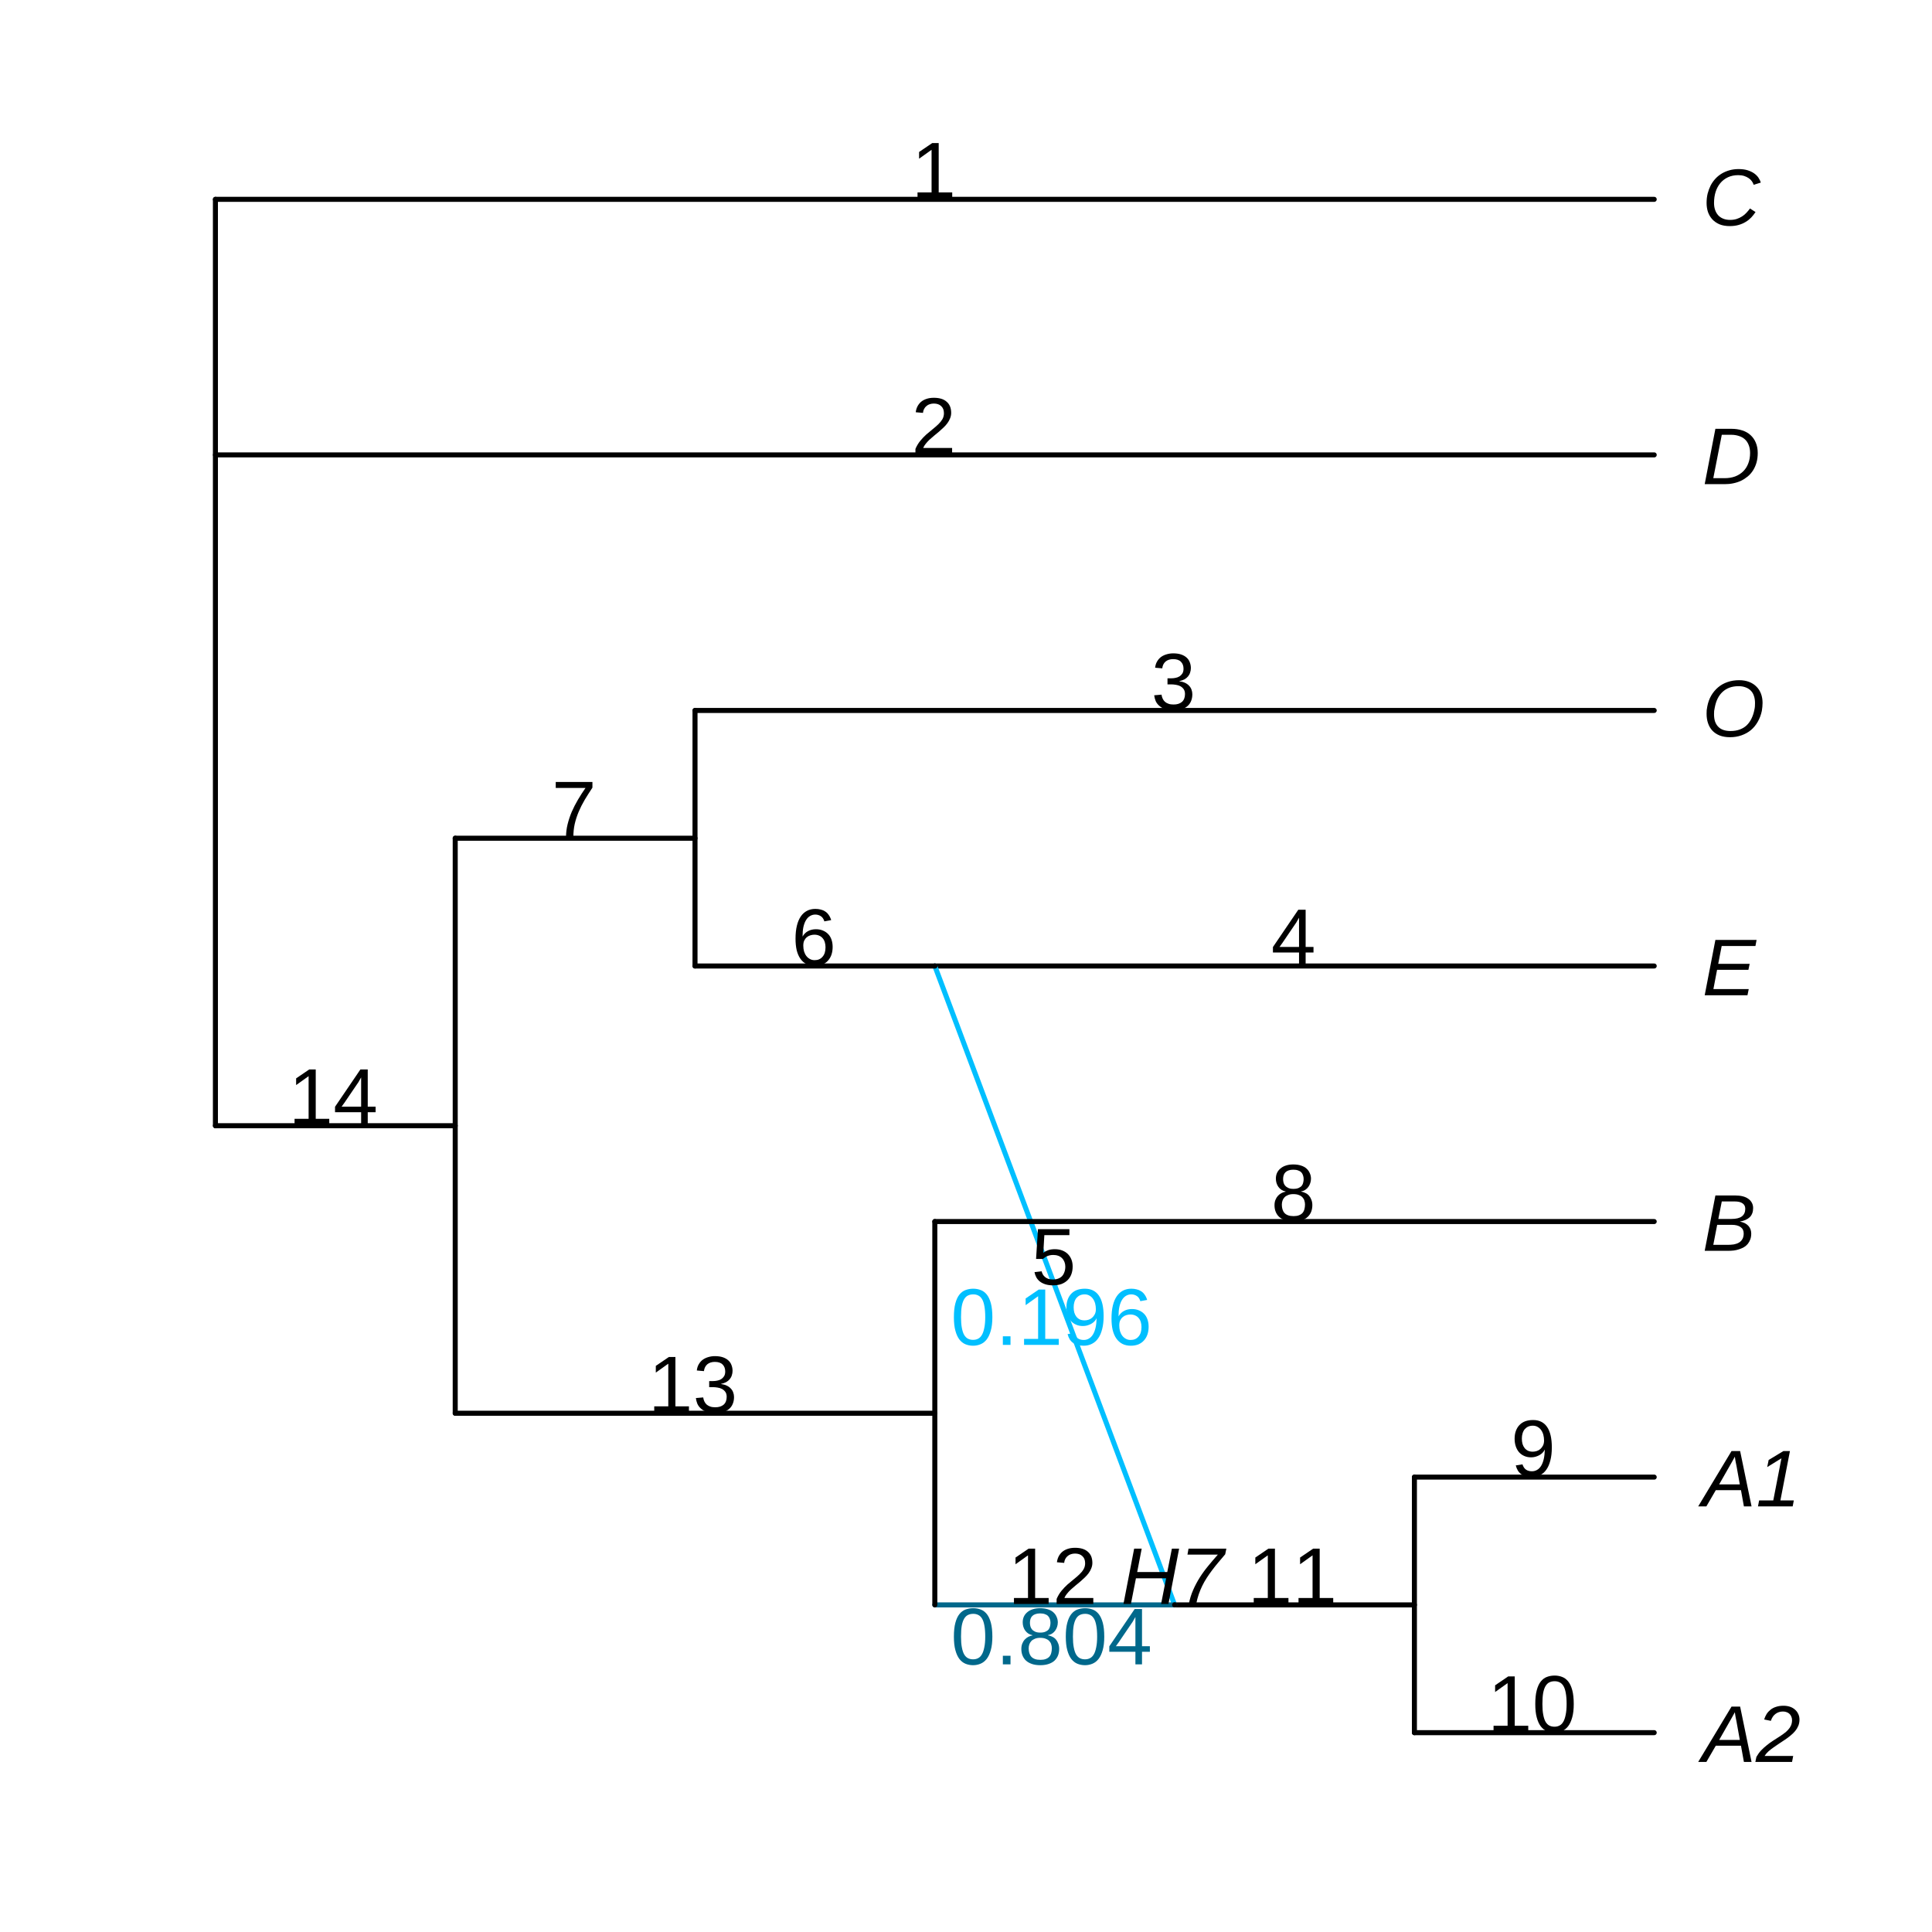
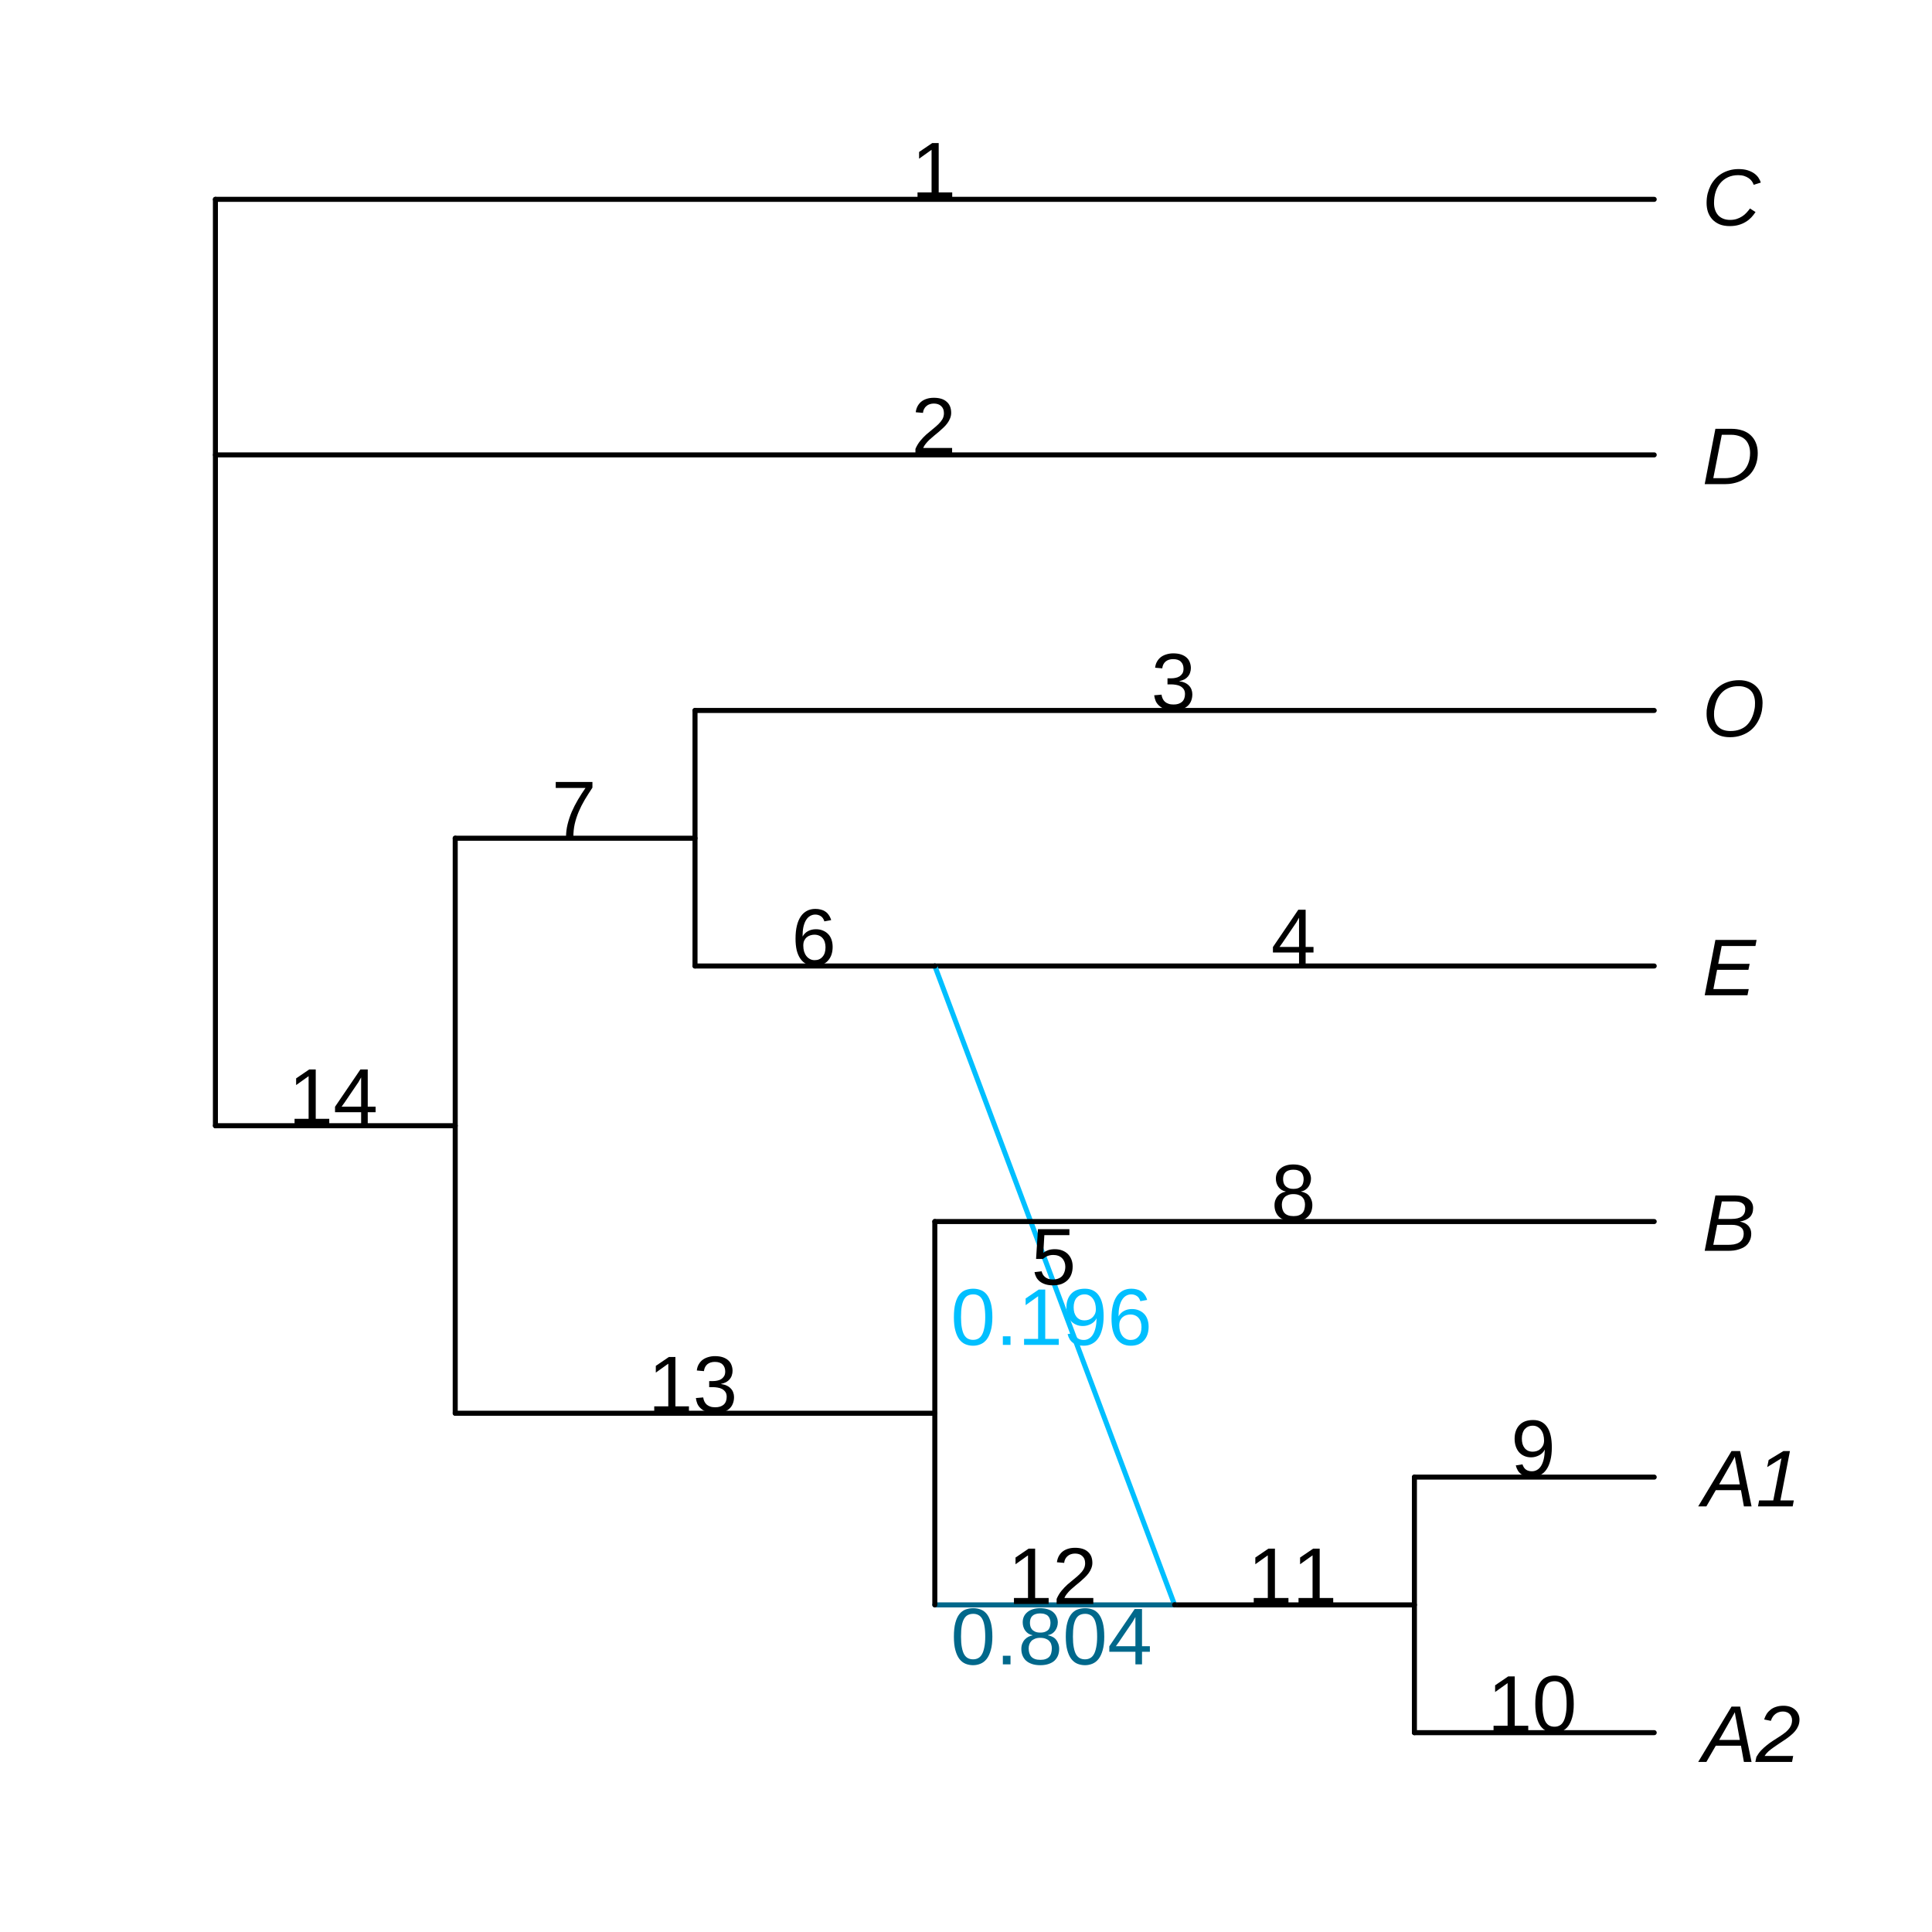
<svg xmlns="http://www.w3.org/2000/svg" xmlns:xlink="http://www.w3.org/1999/xlink" width="288pt" height="288pt" viewBox="0 0 288 288" version="1.1">
  <defs>
    <g>
      <symbol overflow="visible" id="glyph0-0">
        <path style="stroke:none;" d="M 0.406 0 L 0.406 -8 L 3.594 -8 L 3.594 0 Z M 0.797 -0.406 L 3.188 -0.406 L 3.188 -7.594 L 0.797 -7.594 Z M 0.797 -0.406 " />
      </symbol>
      <symbol overflow="visible" id="glyph0-1">
        <path style="stroke:none;" d="M 7.953 -1.969 C 7.766 -1.688 7.551 -1.414 7.312 -1.156 C 7.07 -0.906 6.797 -0.688 6.484 -0.5 C 6.18 -0.312 5.832 -0.16 5.438 -0.047 C 5.051 0.066 4.609 0.125 4.109 0.125 C 3.523 0.125 3.016 0.035 2.578 -0.141 C 2.148 -0.328 1.789 -0.578 1.5 -0.891 C 1.219 -1.203 1.004 -1.566 0.859 -1.984 C 0.723 -2.398 0.656 -2.848 0.656 -3.328 C 0.656 -3.816 0.707 -4.281 0.812 -4.719 C 0.926 -5.156 1.078 -5.562 1.266 -5.938 C 1.461 -6.312 1.703 -6.648 1.984 -6.953 C 2.266 -7.254 2.582 -7.508 2.938 -7.719 C 3.289 -7.926 3.676 -8.086 4.094 -8.203 C 4.508 -8.316 4.953 -8.375 5.422 -8.375 C 5.93 -8.375 6.375 -8.316 6.75 -8.203 C 7.125 -8.086 7.445 -7.938 7.719 -7.75 C 7.988 -7.562 8.207 -7.348 8.375 -7.109 C 8.539 -6.867 8.66 -6.617 8.734 -6.359 L 7.672 -6.031 C 7.617 -6.219 7.531 -6.395 7.406 -6.562 C 7.281 -6.738 7.125 -6.891 6.938 -7.016 C 6.75 -7.148 6.523 -7.258 6.266 -7.344 C 6.004 -7.426 5.707 -7.469 5.375 -7.469 C 4.801 -7.469 4.289 -7.363 3.844 -7.156 C 3.395 -6.945 3.016 -6.656 2.703 -6.281 C 2.398 -5.914 2.164 -5.477 2 -4.969 C 1.844 -4.469 1.766 -3.914 1.766 -3.312 C 1.766 -2.945 1.816 -2.609 1.922 -2.297 C 2.023 -1.992 2.176 -1.727 2.375 -1.5 C 2.57 -1.281 2.82 -1.109 3.125 -0.984 C 3.426 -0.859 3.773 -0.797 4.172 -0.797 C 4.523 -0.797 4.848 -0.844 5.141 -0.938 C 5.43 -1.031 5.695 -1.156 5.938 -1.312 C 6.188 -1.469 6.406 -1.648 6.594 -1.859 C 6.789 -2.066 6.969 -2.281 7.125 -2.5 Z M 7.953 -1.969 " />
      </symbol>
      <symbol overflow="visible" id="glyph0-2">
        <path style="stroke:none;" d="M 4.359 -8.25 C 4.941 -8.25 5.473 -8.172 5.953 -8.016 C 6.43 -7.867 6.844 -7.641 7.188 -7.328 C 7.531 -7.023 7.797 -6.648 7.984 -6.203 C 8.18 -5.754 8.281 -5.234 8.281 -4.641 C 8.281 -4.117 8.219 -3.641 8.094 -3.203 C 7.969 -2.773 7.797 -2.391 7.578 -2.047 C 7.359 -1.703 7.094 -1.398 6.781 -1.141 C 6.477 -0.891 6.145 -0.676 5.781 -0.5 C 5.414 -0.332 5.031 -0.207 4.625 -0.125 C 4.219 -0.039 3.801 0 3.375 0 L 0.375 0 L 1.969 -8.25 Z M 1.656 -0.891 L 3.328 -0.891 C 3.898 -0.891 4.422 -0.973 4.891 -1.141 C 5.359 -1.316 5.758 -1.566 6.094 -1.891 C 6.426 -2.211 6.68 -2.602 6.859 -3.062 C 7.047 -3.531 7.141 -4.055 7.141 -4.641 C 7.141 -5.109 7.066 -5.516 6.922 -5.859 C 6.785 -6.203 6.594 -6.484 6.344 -6.703 C 6.094 -6.922 5.797 -7.082 5.453 -7.188 C 5.109 -7.301 4.738 -7.359 4.344 -7.359 L 2.922 -7.359 Z M 1.656 -0.891 " />
      </symbol>
      <symbol overflow="visible" id="glyph0-3">
        <path style="stroke:none;" d="M 5.5 -8.375 C 6.062 -8.375 6.555 -8.289 6.984 -8.125 C 7.422 -7.957 7.785 -7.723 8.078 -7.422 C 8.379 -7.129 8.609 -6.773 8.766 -6.359 C 8.922 -5.941 9 -5.484 9 -4.984 C 9 -4.797 8.988 -4.598 8.969 -4.391 C 8.945 -4.18 8.922 -3.984 8.891 -3.797 C 8.766 -3.203 8.562 -2.66 8.281 -2.172 C 8.008 -1.691 7.672 -1.281 7.266 -0.938 C 6.859 -0.602 6.391 -0.344 5.859 -0.156 C 5.336 0.031 4.77 0.125 4.156 0.125 C 3.57 0.125 3.062 0.039 2.625 -0.125 C 2.188 -0.301 1.82 -0.539 1.531 -0.844 C 1.238 -1.156 1.02 -1.523 0.875 -1.953 C 0.727 -2.379 0.656 -2.848 0.656 -3.359 C 0.656 -3.535 0.66 -3.719 0.672 -3.906 C 0.691 -4.094 0.723 -4.285 0.766 -4.484 C 0.879 -5.066 1.07 -5.598 1.344 -6.078 C 1.625 -6.555 1.969 -6.969 2.375 -7.312 C 2.781 -7.656 3.242 -7.914 3.766 -8.094 C 4.297 -8.281 4.875 -8.375 5.5 -8.375 Z M 5.438 -7.484 C 4.926 -7.484 4.473 -7.41 4.078 -7.266 C 3.68 -7.117 3.332 -6.906 3.031 -6.625 C 2.738 -6.352 2.492 -6.02 2.297 -5.625 C 2.109 -5.238 1.969 -4.797 1.875 -4.297 C 1.832 -4.117 1.801 -3.945 1.781 -3.781 C 1.77 -3.613 1.766 -3.453 1.766 -3.297 C 1.766 -2.879 1.816 -2.516 1.922 -2.203 C 2.035 -1.891 2.195 -1.629 2.406 -1.422 C 2.613 -1.211 2.867 -1.055 3.172 -0.953 C 3.484 -0.848 3.828 -0.797 4.203 -0.797 C 4.723 -0.797 5.18 -0.867 5.578 -1.016 C 5.984 -1.16 6.332 -1.367 6.625 -1.641 C 6.914 -1.922 7.156 -2.254 7.344 -2.641 C 7.539 -3.035 7.688 -3.477 7.781 -3.969 C 7.82 -4.133 7.848 -4.301 7.859 -4.469 C 7.867 -4.645 7.875 -4.812 7.875 -4.969 C 7.875 -5.383 7.816 -5.75 7.703 -6.062 C 7.598 -6.375 7.438 -6.633 7.219 -6.844 C 7.008 -7.051 6.754 -7.207 6.453 -7.312 C 6.148 -7.426 5.812 -7.484 5.438 -7.484 Z M 5.438 -7.484 " />
      </symbol>
      <symbol overflow="visible" id="glyph0-4">
        <path style="stroke:none;" d="M 0.375 0 L 1.969 -8.25 L 8.109 -8.25 L 7.938 -7.344 L 2.906 -7.344 L 2.391 -4.688 L 7.078 -4.688 L 6.891 -3.797 L 2.219 -3.797 L 1.672 -0.922 L 6.938 -0.922 L 6.75 0 Z M 0.375 0 " />
      </symbol>
      <symbol overflow="visible" id="glyph0-5">
        <path style="stroke:none;" d="M 1.969 -8.25 L 4.953 -8.25 C 5.359 -8.25 5.723 -8.207 6.047 -8.125 C 6.379 -8.039 6.656 -7.914 6.875 -7.75 C 7.102 -7.594 7.281 -7.395 7.406 -7.156 C 7.531 -6.926 7.594 -6.664 7.594 -6.375 C 7.594 -5.801 7.426 -5.348 7.094 -5.016 C 6.758 -4.691 6.266 -4.473 5.609 -4.359 C 5.891 -4.305 6.133 -4.227 6.344 -4.125 C 6.551 -4.02 6.727 -3.891 6.875 -3.734 C 7.02 -3.578 7.129 -3.398 7.203 -3.203 C 7.273 -3.004 7.312 -2.797 7.312 -2.578 C 7.312 -2.254 7.266 -1.961 7.172 -1.703 C 7.078 -1.453 6.953 -1.227 6.797 -1.031 C 6.641 -0.844 6.453 -0.68 6.234 -0.547 C 6.016 -0.422 5.773 -0.316 5.516 -0.234 C 5.266 -0.148 5 -0.086 4.719 -0.047 C 4.438 -0.016 4.148 0 3.859 0 L 0.375 0 Z M 2.406 -4.75 L 4.344 -4.75 C 5.051 -4.75 5.57 -4.875 5.906 -5.125 C 6.25 -5.383 6.422 -5.766 6.422 -6.266 C 6.422 -6.629 6.285 -6.898 6.016 -7.078 C 5.754 -7.266 5.367 -7.359 4.859 -7.359 L 2.922 -7.359 Z M 1.656 -0.891 L 3.812 -0.891 C 4.113 -0.891 4.41 -0.91 4.703 -0.953 C 4.992 -1.004 5.25 -1.094 5.469 -1.219 C 5.688 -1.344 5.859 -1.516 5.984 -1.734 C 6.117 -1.953 6.188 -2.238 6.188 -2.594 C 6.188 -3.008 6.031 -3.328 5.719 -3.547 C 5.406 -3.766 4.961 -3.875 4.391 -3.875 L 2.234 -3.875 Z M 1.656 -0.891 " />
      </symbol>
      <symbol overflow="visible" id="glyph0-6">
        <path style="stroke:none;" d="M 6.219 0 L 5.781 -2.422 L 2.031 -2.422 L 0.625 0 L -0.594 0 L 4.375 -8.25 L 5.656 -8.25 L 7.359 0 Z M 5.109 -6.062 C 5.078 -6.219 5.047 -6.367 5.016 -6.516 C 4.984 -6.672 4.957 -6.812 4.938 -6.938 C 4.914 -7.07 4.898 -7.18 4.891 -7.266 C 4.879 -7.348 4.867 -7.395 4.859 -7.406 C 4.859 -7.395 4.832 -7.344 4.781 -7.25 C 4.738 -7.164 4.68 -7.062 4.609 -6.938 C 4.535 -6.812 4.457 -6.672 4.375 -6.516 C 4.289 -6.359 4.203 -6.203 4.109 -6.047 L 2.531 -3.281 L 5.609 -3.281 Z M 5.109 -6.062 " />
      </symbol>
      <symbol overflow="visible" id="glyph0-7">
        <path style="stroke:none;" d="M 0.312 0 L 0.484 -0.891 L 2.594 -0.891 L 3.812 -7.172 L 1.688 -5.859 L 1.906 -6.922 L 4.109 -8.25 L 5.078 -8.25 L 3.656 -0.891 L 5.656 -0.891 L 5.484 0 Z M 0.312 0 " />
      </symbol>
      <symbol overflow="visible" id="glyph0-8">
        <path style="stroke:none;" d="M -0.078 0 L 0.078 -0.75 C 0.285 -1.113 0.52 -1.438 0.781 -1.719 C 1.051 -2 1.332 -2.254 1.625 -2.484 C 1.914 -2.723 2.207 -2.938 2.5 -3.125 C 2.801 -3.32 3.094 -3.508 3.375 -3.688 C 3.656 -3.863 3.914 -4.039 4.156 -4.219 C 4.406 -4.395 4.617 -4.582 4.797 -4.781 C 4.984 -4.977 5.129 -5.191 5.234 -5.422 C 5.336 -5.66 5.391 -5.93 5.391 -6.234 C 5.391 -6.43 5.352 -6.609 5.281 -6.766 C 5.219 -6.922 5.125 -7.055 5 -7.172 C 4.883 -7.285 4.742 -7.367 4.578 -7.422 C 4.422 -7.484 4.238 -7.516 4.031 -7.516 C 3.613 -7.516 3.242 -7.395 2.922 -7.156 C 2.609 -6.926 2.379 -6.582 2.234 -6.125 L 1.234 -6.328 C 1.328 -6.629 1.453 -6.906 1.609 -7.156 C 1.773 -7.406 1.973 -7.617 2.203 -7.797 C 2.441 -7.984 2.719 -8.125 3.031 -8.219 C 3.344 -8.32 3.703 -8.375 4.109 -8.375 C 4.453 -8.375 4.77 -8.328 5.062 -8.234 C 5.352 -8.141 5.602 -8 5.812 -7.812 C 6.031 -7.633 6.195 -7.414 6.312 -7.156 C 6.438 -6.906 6.5 -6.625 6.5 -6.312 C 6.5 -5.977 6.441 -5.672 6.328 -5.391 C 6.211 -5.109 6.055 -4.848 5.859 -4.609 C 5.66 -4.367 5.43 -4.145 5.172 -3.938 C 4.922 -3.727 4.648 -3.523 4.359 -3.328 C 4.078 -3.129 3.785 -2.938 3.484 -2.75 C 3.191 -2.562 2.91 -2.367 2.641 -2.172 C 2.367 -1.984 2.113 -1.785 1.875 -1.578 C 1.645 -1.367 1.453 -1.141 1.297 -0.891 L 5.562 -0.891 L 5.391 0 Z M -0.078 0 " />
-       </symbol>
-       <symbol overflow="visible" id="glyph0-9">
-         <path style="stroke:none;" d="M 5.984 0 L 6.734 -3.828 L 2.234 -3.828 L 1.484 0 L 0.375 0 L 1.969 -8.25 L 3.094 -8.25 L 2.422 -4.766 L 6.906 -4.766 L 7.594 -8.25 L 8.672 -8.25 L 7.078 0 Z M 5.984 0 " />
-       </symbol>
-       <symbol overflow="visible" id="glyph0-10">
-         <path style="stroke:none;" d="M 6.875 -7.406 C 6.52 -6.977 6.176 -6.57 5.844 -6.188 C 5.52 -5.801 5.211 -5.414 4.922 -5.031 C 4.641 -4.656 4.375 -4.273 4.125 -3.891 C 3.875 -3.504 3.648 -3.109 3.453 -2.703 C 3.254 -2.297 3.078 -1.867 2.922 -1.422 C 2.773 -0.973 2.648 -0.5 2.547 0 L 1.453 0 C 1.598 -0.75 1.812 -1.441 2.094 -2.078 C 2.375 -2.723 2.703 -3.344 3.078 -3.938 C 3.453 -4.531 3.867 -5.102 4.328 -5.656 C 4.785 -6.219 5.27 -6.785 5.781 -7.359 L 1.25 -7.359 L 1.406 -8.25 L 7.047 -8.25 Z M 6.875 -7.406 " />
      </symbol>
      <symbol overflow="visible" id="glyph1-0">
        <path style="stroke:none;" d="M 0.406 0 L 0.406 -8 L 3.594 -8 L 3.594 0 Z M 0.797 -0.406 L 3.188 -0.406 L 3.188 -7.594 L 0.797 -7.594 Z M 0.797 -0.406 " />
      </symbol>
      <symbol overflow="visible" id="glyph1-1">
        <path style="stroke:none;" d="M 6.203 -4.125 C 6.203 -3.332 6.125 -2.664 5.969 -2.125 C 5.82 -1.582 5.617 -1.145 5.359 -0.812 C 5.098 -0.477 4.789 -0.238 4.438 -0.094 C 4.094 0.051 3.723 0.125 3.328 0.125 C 2.922 0.125 2.539 0.051 2.188 -0.094 C 1.844 -0.238 1.539 -0.477 1.281 -0.812 C 1.031 -1.145 0.832 -1.582 0.688 -2.125 C 0.539 -2.664 0.469 -3.332 0.469 -4.125 C 0.469 -4.957 0.539 -5.645 0.688 -6.188 C 0.832 -6.738 1.035 -7.176 1.297 -7.5 C 1.555 -7.82 1.859 -8.047 2.203 -8.172 C 2.555 -8.305 2.941 -8.375 3.359 -8.375 C 3.754 -8.375 4.125 -8.305 4.469 -8.172 C 4.812 -8.047 5.113 -7.82 5.375 -7.5 C 5.633 -7.176 5.836 -6.738 5.984 -6.188 C 6.129 -5.645 6.203 -4.957 6.203 -4.125 Z M 5.141 -4.125 C 5.141 -4.781 5.098 -5.328 5.016 -5.766 C 4.941 -6.203 4.828 -6.551 4.672 -6.812 C 4.516 -7.07 4.328 -7.254 4.109 -7.359 C 3.891 -7.473 3.641 -7.531 3.359 -7.531 C 3.055 -7.531 2.789 -7.473 2.562 -7.359 C 2.344 -7.254 2.156 -7.07 2 -6.812 C 1.844 -6.551 1.723 -6.203 1.641 -5.766 C 1.566 -5.328 1.531 -4.781 1.531 -4.125 C 1.531 -3.5 1.57 -2.969 1.656 -2.531 C 1.738 -2.094 1.852 -1.742 2 -1.484 C 2.156 -1.223 2.344 -1.035 2.562 -0.922 C 2.789 -0.805 3.047 -0.75 3.328 -0.75 C 3.609 -0.75 3.859 -0.805 4.078 -0.922 C 4.305 -1.035 4.492 -1.223 4.641 -1.484 C 4.797 -1.742 4.914 -2.094 5 -2.531 C 5.094 -2.969 5.141 -3.5 5.141 -4.125 Z M 5.141 -4.125 " />
      </symbol>
      <symbol overflow="visible" id="glyph1-2">
        <path style="stroke:none;" d="M 1.094 0 L 1.094 -1.281 L 2.234 -1.281 L 2.234 0 Z M 1.094 0 " />
      </symbol>
      <symbol overflow="visible" id="glyph1-3">
        <path style="stroke:none;" d="M 0.922 0 L 0.922 -0.891 L 3.016 -0.891 L 3.016 -7.25 L 1.156 -5.922 L 1.156 -6.922 L 3.109 -8.25 L 4.078 -8.25 L 4.078 -0.891 L 6.094 -0.891 L 6.094 0 Z M 0.922 0 " />
      </symbol>
      <symbol overflow="visible" id="glyph1-4">
        <path style="stroke:none;" d="M 6.109 -4.297 C 6.109 -3.555 6.035 -2.91 5.891 -2.359 C 5.754 -1.805 5.555 -1.348 5.297 -0.984 C 5.047 -0.617 4.734 -0.344 4.359 -0.156 C 3.992 0.031 3.582 0.125 3.125 0.125 C 2.801 0.125 2.508 0.086 2.25 0.016 C 2 -0.047 1.773 -0.145 1.578 -0.281 C 1.379 -0.414 1.207 -0.594 1.062 -0.812 C 0.926 -1.031 0.816 -1.297 0.734 -1.609 L 1.734 -1.766 C 1.848 -1.41 2.02 -1.148 2.25 -0.984 C 2.488 -0.816 2.785 -0.734 3.141 -0.734 C 3.422 -0.734 3.676 -0.801 3.906 -0.938 C 4.145 -1.07 4.348 -1.273 4.516 -1.547 C 4.68 -1.816 4.812 -2.156 4.906 -2.562 C 5 -2.969 5.051 -3.441 5.062 -3.984 C 4.977 -3.797 4.863 -3.629 4.719 -3.484 C 4.582 -3.348 4.422 -3.227 4.234 -3.125 C 4.055 -3.031 3.859 -2.953 3.641 -2.891 C 3.43 -2.836 3.223 -2.812 3.016 -2.812 C 2.641 -2.812 2.301 -2.879 2 -3.016 C 1.695 -3.148 1.438 -3.336 1.219 -3.578 C 1.008 -3.828 0.848 -4.117 0.734 -4.453 C 0.617 -4.797 0.562 -5.18 0.562 -5.609 C 0.562 -6.023 0.625 -6.406 0.75 -6.75 C 0.875 -7.094 1.051 -7.383 1.281 -7.625 C 1.52 -7.875 1.805 -8.062 2.141 -8.188 C 2.484 -8.312 2.875 -8.375 3.312 -8.375 C 4.227 -8.375 4.922 -8.035 5.391 -7.359 C 5.867 -6.68 6.109 -5.66 6.109 -4.297 Z M 4.953 -5.312 C 4.953 -5.613 4.914 -5.898 4.844 -6.172 C 4.77 -6.441 4.66 -6.676 4.516 -6.875 C 4.379 -7.07 4.207 -7.227 4 -7.344 C 3.789 -7.469 3.551 -7.531 3.281 -7.531 C 3.02 -7.531 2.785 -7.484 2.578 -7.391 C 2.379 -7.297 2.207 -7.164 2.062 -7 C 1.926 -6.832 1.82 -6.629 1.75 -6.391 C 1.676 -6.16 1.641 -5.898 1.641 -5.609 C 1.641 -5.328 1.672 -5.066 1.734 -4.828 C 1.805 -4.586 1.91 -4.379 2.047 -4.203 C 2.18 -4.035 2.348 -3.898 2.547 -3.797 C 2.754 -3.703 2.992 -3.656 3.266 -3.656 C 3.461 -3.656 3.66 -3.688 3.859 -3.75 C 4.055 -3.812 4.234 -3.91 4.391 -4.047 C 4.555 -4.191 4.691 -4.367 4.797 -4.578 C 4.898 -4.785 4.953 -5.031 4.953 -5.312 Z M 4.953 -5.312 " />
      </symbol>
      <symbol overflow="visible" id="glyph1-5">
        <path style="stroke:none;" d="M 6.141 -2.703 C 6.141 -2.285 6.082 -1.906 5.969 -1.562 C 5.852 -1.219 5.68 -0.922 5.453 -0.672 C 5.234 -0.422 4.957 -0.223 4.625 -0.078 C 4.289 0.055 3.91 0.125 3.484 0.125 C 3.004 0.125 2.582 0.031 2.219 -0.156 C 1.863 -0.344 1.566 -0.609 1.328 -0.953 C 1.086 -1.297 0.906 -1.719 0.781 -2.219 C 0.664 -2.727 0.609 -3.301 0.609 -3.938 C 0.609 -4.676 0.676 -5.32 0.812 -5.875 C 0.945 -6.426 1.141 -6.883 1.391 -7.25 C 1.648 -7.625 1.961 -7.906 2.328 -8.094 C 2.691 -8.281 3.102 -8.375 3.562 -8.375 C 3.844 -8.375 4.102 -8.344 4.344 -8.281 C 4.594 -8.227 4.816 -8.133 5.016 -8 C 5.223 -7.875 5.398 -7.703 5.547 -7.484 C 5.703 -7.273 5.828 -7.016 5.922 -6.703 L 4.906 -6.516 C 4.801 -6.867 4.629 -7.125 4.391 -7.281 C 4.148 -7.445 3.867 -7.531 3.547 -7.531 C 3.266 -7.531 3.004 -7.457 2.766 -7.312 C 2.535 -7.176 2.336 -6.973 2.172 -6.703 C 2.004 -6.43 1.875 -6.086 1.781 -5.672 C 1.695 -5.266 1.656 -4.789 1.656 -4.25 C 1.852 -4.602 2.125 -4.875 2.469 -5.062 C 2.812 -5.25 3.207 -5.344 3.656 -5.344 C 4.031 -5.344 4.367 -5.281 4.672 -5.156 C 4.984 -5.031 5.25 -4.852 5.469 -4.625 C 5.688 -4.406 5.852 -4.129 5.969 -3.797 C 6.082 -3.473 6.141 -3.109 6.141 -2.703 Z M 5.078 -2.656 C 5.078 -2.938 5.039 -3.191 4.969 -3.422 C 4.895 -3.66 4.785 -3.859 4.641 -4.016 C 4.504 -4.18 4.332 -4.305 4.125 -4.391 C 3.926 -4.484 3.688 -4.531 3.406 -4.531 C 3.219 -4.531 3.023 -4.5 2.828 -4.438 C 2.629 -4.383 2.453 -4.289 2.297 -4.156 C 2.141 -4.031 2.008 -3.863 1.906 -3.656 C 1.812 -3.457 1.766 -3.207 1.766 -2.906 C 1.766 -2.602 1.801 -2.316 1.875 -2.047 C 1.957 -1.785 2.07 -1.555 2.219 -1.359 C 2.363 -1.172 2.539 -1.02 2.75 -0.906 C 2.957 -0.789 3.191 -0.734 3.453 -0.734 C 3.703 -0.734 3.926 -0.773 4.125 -0.859 C 4.332 -0.953 4.504 -1.082 4.641 -1.25 C 4.785 -1.414 4.895 -1.613 4.969 -1.844 C 5.039 -2.082 5.078 -2.352 5.078 -2.656 Z M 5.078 -2.656 " />
      </symbol>
      <symbol overflow="visible" id="glyph1-6">
        <path style="stroke:none;" d="M 6.156 -2.297 C 6.156 -1.953 6.098 -1.629 5.984 -1.328 C 5.867 -1.035 5.695 -0.781 5.469 -0.562 C 5.25 -0.352 4.957 -0.188 4.594 -0.062 C 4.238 0.062 3.82 0.125 3.344 0.125 C 2.852 0.125 2.43 0.062 2.078 -0.062 C 1.723 -0.188 1.43 -0.352 1.203 -0.562 C 0.973 -0.781 0.801 -1.035 0.688 -1.328 C 0.57 -1.617 0.516 -1.941 0.516 -2.297 C 0.516 -2.598 0.562 -2.863 0.656 -3.094 C 0.75 -3.332 0.875 -3.535 1.031 -3.703 C 1.188 -3.867 1.363 -4.004 1.562 -4.109 C 1.758 -4.211 1.961 -4.281 2.172 -4.312 L 2.172 -4.344 C 1.941 -4.395 1.734 -4.477 1.547 -4.594 C 1.367 -4.719 1.219 -4.863 1.094 -5.031 C 0.969 -5.207 0.875 -5.398 0.812 -5.609 C 0.75 -5.816 0.719 -6.035 0.719 -6.266 C 0.719 -6.555 0.77 -6.828 0.875 -7.078 C 0.988 -7.336 1.156 -7.562 1.375 -7.75 C 1.594 -7.945 1.863 -8.098 2.188 -8.203 C 2.508 -8.316 2.883 -8.375 3.312 -8.375 C 3.758 -8.375 4.148 -8.316 4.484 -8.203 C 4.816 -8.098 5.086 -7.945 5.297 -7.75 C 5.516 -7.551 5.676 -7.32 5.781 -7.062 C 5.895 -6.812 5.953 -6.539 5.953 -6.25 C 5.953 -6.02 5.914 -5.801 5.844 -5.594 C 5.781 -5.395 5.688 -5.207 5.562 -5.031 C 5.445 -4.863 5.297 -4.719 5.109 -4.594 C 4.93 -4.477 4.723 -4.398 4.484 -4.359 L 4.484 -4.328 C 4.723 -4.285 4.941 -4.211 5.141 -4.109 C 5.348 -4.016 5.523 -3.879 5.672 -3.703 C 5.816 -3.535 5.93 -3.332 6.016 -3.094 C 6.109 -2.863 6.156 -2.598 6.156 -2.297 Z M 4.859 -6.188 C 4.859 -6.395 4.828 -6.582 4.766 -6.75 C 4.711 -6.926 4.625 -7.078 4.5 -7.203 C 4.383 -7.328 4.227 -7.422 4.031 -7.484 C 3.844 -7.555 3.602 -7.594 3.312 -7.594 C 3.039 -7.594 2.805 -7.555 2.609 -7.484 C 2.422 -7.422 2.266 -7.328 2.141 -7.203 C 2.016 -7.078 1.926 -6.926 1.875 -6.75 C 1.82 -6.582 1.797 -6.395 1.797 -6.188 C 1.797 -6.031 1.816 -5.863 1.859 -5.688 C 1.898 -5.52 1.977 -5.363 2.094 -5.219 C 2.207 -5.082 2.363 -4.969 2.562 -4.875 C 2.758 -4.781 3.016 -4.734 3.328 -4.734 C 3.66 -4.734 3.926 -4.781 4.125 -4.875 C 4.332 -4.969 4.488 -5.082 4.594 -5.219 C 4.695 -5.363 4.766 -5.52 4.797 -5.688 C 4.836 -5.863 4.859 -6.031 4.859 -6.188 Z M 5.062 -2.406 C 5.062 -2.602 5.031 -2.797 4.969 -2.984 C 4.914 -3.172 4.82 -3.332 4.688 -3.469 C 4.562 -3.613 4.383 -3.727 4.156 -3.812 C 3.938 -3.906 3.656 -3.953 3.312 -3.953 C 3.008 -3.953 2.75 -3.906 2.531 -3.812 C 2.312 -3.727 2.133 -3.613 2 -3.469 C 1.863 -3.32 1.766 -3.156 1.703 -2.969 C 1.641 -2.781 1.609 -2.582 1.609 -2.375 C 1.609 -2.125 1.641 -1.895 1.703 -1.688 C 1.766 -1.477 1.863 -1.297 2 -1.141 C 2.133 -0.992 2.312 -0.879 2.531 -0.797 C 2.758 -0.711 3.035 -0.672 3.359 -0.672 C 3.672 -0.672 3.938 -0.711 4.156 -0.797 C 4.375 -0.879 4.551 -0.992 4.688 -1.141 C 4.82 -1.297 4.914 -1.477 4.969 -1.688 C 5.031 -1.906 5.062 -2.145 5.062 -2.406 Z M 5.062 -2.406 " />
      </symbol>
      <symbol overflow="visible" id="glyph1-7">
        <path style="stroke:none;" d="M 5.156 -1.875 L 5.156 0 L 4.172 0 L 4.172 -1.875 L 0.281 -1.875 L 0.281 -2.688 L 4.062 -8.25 L 5.156 -8.25 L 5.156 -2.703 L 6.328 -2.703 L 6.328 -1.875 Z M 4.172 -7.062 C 4.16 -7.039 4.141 -7.004 4.109 -6.953 C 4.078 -6.898 4.039 -6.836 4 -6.766 C 3.957 -6.691 3.914 -6.617 3.875 -6.547 C 3.844 -6.473 3.812 -6.414 3.781 -6.375 L 1.656 -3.25 C 1.633 -3.219 1.602 -3.176 1.562 -3.125 C 1.531 -3.07 1.492 -3.02 1.453 -2.969 C 1.422 -2.914 1.383 -2.863 1.344 -2.812 C 1.301 -2.77 1.27 -2.734 1.25 -2.703 L 4.172 -2.703 Z M 4.172 -7.062 " />
      </symbol>
      <symbol overflow="visible" id="glyph1-8">
        <path style="stroke:none;" d="M 0.609 0 L 0.609 -0.75 C 0.805 -1.207 1.047 -1.609 1.328 -1.953 C 1.617 -2.305 1.922 -2.625 2.234 -2.906 C 2.555 -3.188 2.867 -3.445 3.172 -3.688 C 3.484 -3.938 3.766 -4.18 4.016 -4.422 C 4.266 -4.66 4.469 -4.91 4.625 -5.172 C 4.781 -5.441 4.859 -5.742 4.859 -6.078 C 4.859 -6.316 4.82 -6.523 4.75 -6.703 C 4.676 -6.879 4.57 -7.023 4.438 -7.141 C 4.312 -7.266 4.156 -7.359 3.969 -7.422 C 3.781 -7.484 3.578 -7.516 3.359 -7.516 C 3.141 -7.516 2.938 -7.484 2.75 -7.422 C 2.57 -7.367 2.41 -7.281 2.266 -7.156 C 2.117 -7.039 2 -6.895 1.906 -6.719 C 1.812 -6.551 1.754 -6.352 1.734 -6.125 L 0.656 -6.219 C 0.688 -6.508 0.766 -6.785 0.891 -7.047 C 1.023 -7.316 1.203 -7.551 1.422 -7.75 C 1.648 -7.945 1.922 -8.098 2.234 -8.203 C 2.555 -8.316 2.93 -8.375 3.359 -8.375 C 3.766 -8.375 4.125 -8.328 4.438 -8.234 C 4.758 -8.141 5.031 -7.992 5.25 -7.797 C 5.477 -7.609 5.648 -7.375 5.766 -7.094 C 5.879 -6.812 5.938 -6.488 5.938 -6.125 C 5.938 -5.844 5.883 -5.578 5.781 -5.328 C 5.688 -5.078 5.555 -4.836 5.391 -4.609 C 5.223 -4.379 5.031 -4.16 4.812 -3.953 C 4.594 -3.742 4.363 -3.535 4.125 -3.328 C 3.895 -3.129 3.656 -2.93 3.406 -2.734 C 3.164 -2.535 2.938 -2.336 2.719 -2.141 C 2.508 -1.941 2.32 -1.738 2.156 -1.531 C 1.988 -1.332 1.859 -1.117 1.766 -0.891 L 6.078 -0.891 L 6.078 0 Z M 0.609 0 " />
      </symbol>
      <symbol overflow="visible" id="glyph1-9">
        <path style="stroke:none;" d="M 6.141 -2.281 C 6.141 -1.906 6.078 -1.566 5.953 -1.266 C 5.836 -0.973 5.66 -0.723 5.422 -0.516 C 5.18 -0.305 4.883 -0.145 4.531 -0.031 C 4.188 0.07 3.789 0.125 3.344 0.125 C 2.832 0.125 2.398 0.062 2.047 -0.062 C 1.703 -0.195 1.414 -0.367 1.188 -0.578 C 0.957 -0.785 0.785 -1.02 0.672 -1.281 C 0.566 -1.551 0.492 -1.832 0.453 -2.125 L 1.547 -2.219 C 1.578 -2 1.633 -1.801 1.719 -1.625 C 1.801 -1.445 1.914 -1.289 2.062 -1.156 C 2.207 -1.031 2.383 -0.93 2.594 -0.859 C 2.801 -0.785 3.051 -0.75 3.344 -0.75 C 3.875 -0.75 4.289 -0.879 4.594 -1.141 C 4.895 -1.41 5.047 -1.801 5.047 -2.312 C 5.047 -2.613 4.977 -2.859 4.844 -3.047 C 4.707 -3.234 4.539 -3.379 4.344 -3.484 C 4.145 -3.586 3.926 -3.656 3.688 -3.688 C 3.445 -3.727 3.227 -3.75 3.031 -3.75 L 2.438 -3.75 L 2.438 -4.656 L 3.016 -4.656 C 3.211 -4.656 3.414 -4.676 3.625 -4.719 C 3.844 -4.758 4.039 -4.832 4.219 -4.938 C 4.395 -5.051 4.539 -5.195 4.656 -5.375 C 4.77 -5.562 4.828 -5.797 4.828 -6.078 C 4.828 -6.523 4.695 -6.875 4.438 -7.125 C 4.188 -7.383 3.801 -7.516 3.281 -7.516 C 2.82 -7.516 2.445 -7.395 2.156 -7.156 C 1.875 -6.914 1.707 -6.578 1.656 -6.141 L 0.594 -6.234 C 0.633 -6.598 0.734 -6.91 0.891 -7.172 C 1.047 -7.441 1.242 -7.664 1.484 -7.844 C 1.734 -8.02 2.008 -8.148 2.312 -8.234 C 2.625 -8.328 2.953 -8.375 3.297 -8.375 C 3.754 -8.375 4.148 -8.316 4.484 -8.203 C 4.816 -8.086 5.086 -7.93 5.297 -7.734 C 5.516 -7.535 5.672 -7.301 5.766 -7.031 C 5.867 -6.77 5.922 -6.488 5.922 -6.188 C 5.922 -5.945 5.883 -5.723 5.812 -5.516 C 5.75 -5.305 5.645 -5.113 5.5 -4.938 C 5.363 -4.77 5.188 -4.625 4.969 -4.5 C 4.75 -4.383 4.488 -4.297 4.188 -4.234 L 4.188 -4.219 C 4.52 -4.176 4.805 -4.098 5.047 -3.984 C 5.297 -3.867 5.5 -3.723 5.656 -3.547 C 5.82 -3.379 5.941 -3.188 6.016 -2.969 C 6.098 -2.75 6.141 -2.52 6.141 -2.281 Z M 6.141 -2.281 " />
      </symbol>
      <symbol overflow="visible" id="glyph1-10">
        <path style="stroke:none;" d="M 6.172 -2.688 C 6.172 -2.27 6.109 -1.891 5.984 -1.547 C 5.859 -1.203 5.672 -0.906 5.422 -0.656 C 5.18 -0.414 4.879 -0.223 4.516 -0.078 C 4.148 0.055 3.723 0.125 3.234 0.125 C 2.805 0.125 2.43 0.07 2.109 -0.031 C 1.785 -0.133 1.508 -0.273 1.281 -0.453 C 1.062 -0.629 0.883 -0.836 0.75 -1.078 C 0.625 -1.316 0.535 -1.57 0.484 -1.844 L 1.547 -1.969 C 1.586 -1.812 1.645 -1.66 1.719 -1.516 C 1.801 -1.367 1.91 -1.238 2.047 -1.125 C 2.18 -1.008 2.348 -0.914 2.547 -0.844 C 2.742 -0.781 2.984 -0.75 3.266 -0.75 C 3.535 -0.75 3.781 -0.789 4 -0.875 C 4.227 -0.957 4.422 -1.078 4.578 -1.234 C 4.734 -1.398 4.852 -1.602 4.938 -1.844 C 5.031 -2.082 5.078 -2.359 5.078 -2.672 C 5.078 -2.922 5.035 -3.148 4.953 -3.359 C 4.867 -3.578 4.75 -3.766 4.594 -3.922 C 4.445 -4.078 4.258 -4.195 4.031 -4.281 C 3.812 -4.363 3.562 -4.406 3.281 -4.406 C 3.113 -4.406 2.953 -4.391 2.797 -4.359 C 2.648 -4.328 2.516 -4.285 2.391 -4.234 C 2.266 -4.18 2.148 -4.117 2.047 -4.047 C 1.941 -3.973 1.844 -3.895 1.75 -3.812 L 0.719 -3.812 L 1 -8.25 L 5.688 -8.25 L 5.688 -7.359 L 1.953 -7.359 L 1.797 -4.734 C 1.984 -4.879 2.219 -5.004 2.5 -5.109 C 2.781 -5.211 3.113 -5.266 3.5 -5.266 C 3.914 -5.266 4.285 -5.203 4.609 -5.078 C 4.941 -4.953 5.223 -4.773 5.453 -4.547 C 5.68 -4.316 5.859 -4.047 5.984 -3.734 C 6.109 -3.422 6.172 -3.07 6.172 -2.688 Z M 6.172 -2.688 " />
      </symbol>
      <symbol overflow="visible" id="glyph1-11">
        <path style="stroke:none;" d="M 6.078 -7.406 C 5.66 -6.77 5.273 -6.16 4.922 -5.578 C 4.578 -4.992 4.281 -4.406 4.031 -3.812 C 3.781 -3.219 3.582 -2.609 3.438 -1.984 C 3.301 -1.367 3.234 -0.707 3.234 0 L 2.141 0 C 2.141 -0.656 2.219 -1.301 2.375 -1.938 C 2.531 -2.57 2.738 -3.195 3 -3.812 C 3.27 -4.426 3.578 -5.023 3.922 -5.609 C 4.273 -6.203 4.648 -6.785 5.047 -7.359 L 0.609 -7.359 L 0.609 -8.25 L 6.078 -8.25 Z M 6.078 -7.406 " />
      </symbol>
    </g>
  </defs>
  <g id="surface66">
    <rect x="0" y="0" width="288" height="288" style="fill:rgb(100%,100%,100%);fill-opacity:1;stroke:none;" />
    <path style="fill:none;stroke-width:0.75;stroke-linecap:round;stroke-linejoin:round;stroke:rgb(0%,0%,0%);stroke-opacity:1;stroke-miterlimit:10;" d="M 32.113 29.715 L 246.59 29.715 " />
    <path style="fill:none;stroke-width:0.75;stroke-linecap:round;stroke-linejoin:round;stroke:rgb(0%,0%,0%);stroke-opacity:1;stroke-miterlimit:10;" d="M 32.113 67.809 L 246.59 67.809 " />
    <path style="fill:none;stroke-width:0.75;stroke-linecap:round;stroke-linejoin:round;stroke:rgb(0%,0%,0%);stroke-opacity:1;stroke-miterlimit:10;" d="M 103.605 105.906 L 246.59 105.906 " />
    <path style="fill:none;stroke-width:0.75;stroke-linecap:round;stroke-linejoin:round;stroke:rgb(0%,0%,0%);stroke-opacity:1;stroke-miterlimit:10;" d="M 139.352 144 L 246.59 144 " />
    <path style="fill:none;stroke-width:0.75;stroke-linecap:round;stroke-linejoin:round;stroke:rgb(0%,74.902%,100%);stroke-opacity:1;stroke-miterlimit:10;" d="M 139.352 144 L 175.098 239.238 " />
    <path style="fill:none;stroke-width:0.75;stroke-linecap:round;stroke-linejoin:round;stroke:rgb(0%,0%,0%);stroke-opacity:1;stroke-miterlimit:10;" d="M 103.605 144 L 139.352 144 " />
    <path style="fill:none;stroke-width:0.75;stroke-linecap:round;stroke-linejoin:round;stroke:rgb(0%,0%,0%);stroke-opacity:1;stroke-miterlimit:10;" d="M 67.859 124.953 L 103.605 124.953 " />
    <path style="fill:none;stroke-width:0.75;stroke-linecap:round;stroke-linejoin:round;stroke:rgb(0%,0%,0%);stroke-opacity:1;stroke-miterlimit:10;" d="M 139.352 182.094 L 246.59 182.094 " />
    <path style="fill:none;stroke-width:0.75;stroke-linecap:round;stroke-linejoin:round;stroke:rgb(0%,0%,0%);stroke-opacity:1;stroke-miterlimit:10;" d="M 210.844 220.191 L 246.59 220.191 " />
    <path style="fill:none;stroke-width:0.75;stroke-linecap:round;stroke-linejoin:round;stroke:rgb(0%,0%,0%);stroke-opacity:1;stroke-miterlimit:10;" d="M 210.844 258.285 L 246.59 258.285 " />
    <path style="fill:none;stroke-width:0.75;stroke-linecap:round;stroke-linejoin:round;stroke:rgb(0%,0%,0%);stroke-opacity:1;stroke-miterlimit:10;" d="M 175.098 239.238 L 210.844 239.238 " />
    <path style="fill:none;stroke-width:0.75;stroke-linecap:round;stroke-linejoin:round;stroke:rgb(0%,40.784%,54.51%);stroke-opacity:1;stroke-miterlimit:10;" d="M 139.352 239.238 L 175.098 239.238 " />
    <path style="fill:none;stroke-width:0.75;stroke-linecap:round;stroke-linejoin:round;stroke:rgb(0%,0%,0%);stroke-opacity:1;stroke-miterlimit:10;" d="M 67.859 210.668 L 139.352 210.668 " />
    <path style="fill:none;stroke-width:0.75;stroke-linecap:round;stroke-linejoin:round;stroke:rgb(0%,0%,0%);stroke-opacity:1;stroke-miterlimit:10;" d="M 32.113 167.809 L 67.859 167.809 " />
    <path style="fill:none;stroke-width:0.75;stroke-linecap:round;stroke-linejoin:round;stroke:rgb(0%,0%,0%);stroke-opacity:1;stroke-miterlimit:10;" d="M 139.352 144 L 139.352 144 " />
    <path style="fill:none;stroke-width:0.75;stroke-linecap:round;stroke-linejoin:round;stroke:rgb(0%,0%,0%);stroke-opacity:1;stroke-miterlimit:10;" d="M 103.605 144 L 103.605 105.906 " />
    <path style="fill:none;stroke-width:0.75;stroke-linecap:round;stroke-linejoin:round;stroke:rgb(0%,0%,0%);stroke-opacity:1;stroke-miterlimit:10;" d="M 210.844 258.285 L 210.844 220.191 " />
    <path style="fill:none;stroke-width:0.75;stroke-linecap:round;stroke-linejoin:round;stroke:rgb(0%,0%,0%);stroke-opacity:1;stroke-miterlimit:10;" d="M 175.098 239.238 L 175.098 239.238 " />
    <path style="fill:none;stroke-width:0.75;stroke-linecap:round;stroke-linejoin:round;stroke:rgb(0%,0%,0%);stroke-opacity:1;stroke-miterlimit:10;" d="M 139.352 239.238 L 139.352 182.094 " />
    <path style="fill:none;stroke-width:0.75;stroke-linecap:round;stroke-linejoin:round;stroke:rgb(0%,0%,0%);stroke-opacity:1;stroke-miterlimit:10;" d="M 67.859 210.668 L 67.859 124.953 " />
    <path style="fill:none;stroke-width:0.75;stroke-linecap:round;stroke-linejoin:round;stroke:rgb(0%,0%,0%);stroke-opacity:1;stroke-miterlimit:10;" d="M 32.113 167.809 L 32.113 29.715 " />
    <g style="fill:rgb(0%,0%,0%);fill-opacity:1;">
      <use xlink:href="#glyph0-1" x="253.742" y="33.578" />
    </g>
    <g style="fill:rgb(0%,0%,0%);fill-opacity:1;">
      <use xlink:href="#glyph0-2" x="253.742" y="72.172" />
    </g>
    <g style="fill:rgb(0%,0%,0%);fill-opacity:1;">
      <use xlink:href="#glyph0-3" x="253.742" y="109.77" />
    </g>
    <g style="fill:rgb(0%,0%,0%);fill-opacity:1;">
      <use xlink:href="#glyph0-4" x="253.742" y="148.363" />
    </g>
    <g style="fill:rgb(0%,0%,0%);fill-opacity:1;">
      <use xlink:href="#glyph0-5" x="253.742" y="186.457" />
    </g>
    <g style="fill:rgb(0%,0%,0%);fill-opacity:1;">
      <use xlink:href="#glyph0-6" x="253.742" y="224.555" />
      <use xlink:href="#glyph0-7" x="261.746" y="224.555" />
    </g>
    <g style="fill:rgb(0%,0%,0%);fill-opacity:1;">
      <use xlink:href="#glyph0-6" x="253.742" y="262.648" />
      <use xlink:href="#glyph0-8" x="261.746" y="262.648" />
    </g>
-     <g style="fill:rgb(0%,0%,0%);fill-opacity:1;">
-       <use xlink:href="#glyph0-9" x="167.098" y="239.102" />
-       <use xlink:href="#glyph0-10" x="175.764" y="239.102" />
-     </g>
    <g style="fill:rgb(0%,74.902%,100%);fill-opacity:1;">
      <use xlink:href="#glyph1-1" x="141.727" y="200.48" />
      <use xlink:href="#glyph1-2" x="148.4" y="200.48" />
      <use xlink:href="#glyph1-3" x="151.734" y="200.48" />
      <use xlink:href="#glyph1-4" x="158.408" y="200.48" />
      <use xlink:href="#glyph1-5" x="165.082" y="200.48" />
    </g>
    <g style="fill:rgb(0%,40.784%,54.51%);fill-opacity:1;">
      <use xlink:href="#glyph1-1" x="141.727" y="248.102" />
      <use xlink:href="#glyph1-2" x="148.4" y="248.102" />
      <use xlink:href="#glyph1-6" x="151.734" y="248.102" />
      <use xlink:href="#glyph1-1" x="158.408" y="248.102" />
      <use xlink:href="#glyph1-7" x="165.082" y="248.102" />
    </g>
    <g style="fill:rgb(0%,0%,0%);fill-opacity:1;">
      <use xlink:href="#glyph1-3" x="135.852" y="29.578" />
    </g>
    <g style="fill:rgb(0%,0%,0%);fill-opacity:1;">
      <use xlink:href="#glyph1-8" x="135.852" y="67.672" />
    </g>
    <g style="fill:rgb(0%,0%,0%);fill-opacity:1;">
      <use xlink:href="#glyph1-9" x="171.598" y="105.77" />
    </g>
    <g style="fill:rgb(0%,0%,0%);fill-opacity:1;">
      <use xlink:href="#glyph1-7" x="189.473" y="143.863" />
    </g>
    <g style="fill:rgb(0%,0%,0%);fill-opacity:1;">
      <use xlink:href="#glyph1-10" x="153.727" y="191.48" />
    </g>
    <g style="fill:rgb(0%,0%,0%);fill-opacity:1;">
      <use xlink:href="#glyph1-5" x="117.98" y="143.863" />
    </g>
    <g style="fill:rgb(0%,0%,0%);fill-opacity:1;">
      <use xlink:href="#glyph1-11" x="82.234" y="124.816" />
    </g>
    <g style="fill:rgb(0%,0%,0%);fill-opacity:1;">
      <use xlink:href="#glyph1-6" x="189.473" y="181.957" />
    </g>
    <g style="fill:rgb(0%,0%,0%);fill-opacity:1;">
      <use xlink:href="#glyph1-4" x="225.219" y="220.055" />
    </g>
    <g style="fill:rgb(0%,0%,0%);fill-opacity:1;">
      <use xlink:href="#glyph1-3" x="221.719" y="258.148" />
      <use xlink:href="#glyph1-1" x="228.393" y="258.148" />
    </g>
    <g style="fill:rgb(0%,0%,0%);fill-opacity:1;">
      <use xlink:href="#glyph1-3" x="185.973" y="239.102" />
      <use xlink:href="#glyph1-3" x="192.646" y="239.102" />
    </g>
    <g style="fill:rgb(0%,0%,0%);fill-opacity:1;">
      <use xlink:href="#glyph1-3" x="150.227" y="239.102" />
      <use xlink:href="#glyph1-8" x="156.9" y="239.102" />
    </g>
    <g style="fill:rgb(0%,0%,0%);fill-opacity:1;">
      <use xlink:href="#glyph1-3" x="96.605" y="210.531" />
      <use xlink:href="#glyph1-9" x="103.279" y="210.531" />
    </g>
    <g style="fill:rgb(0%,0%,0%);fill-opacity:1;">
      <use xlink:href="#glyph1-3" x="42.988" y="167.672" />
      <use xlink:href="#glyph1-7" x="49.662" y="167.672" />
    </g>
  </g>
</svg>
